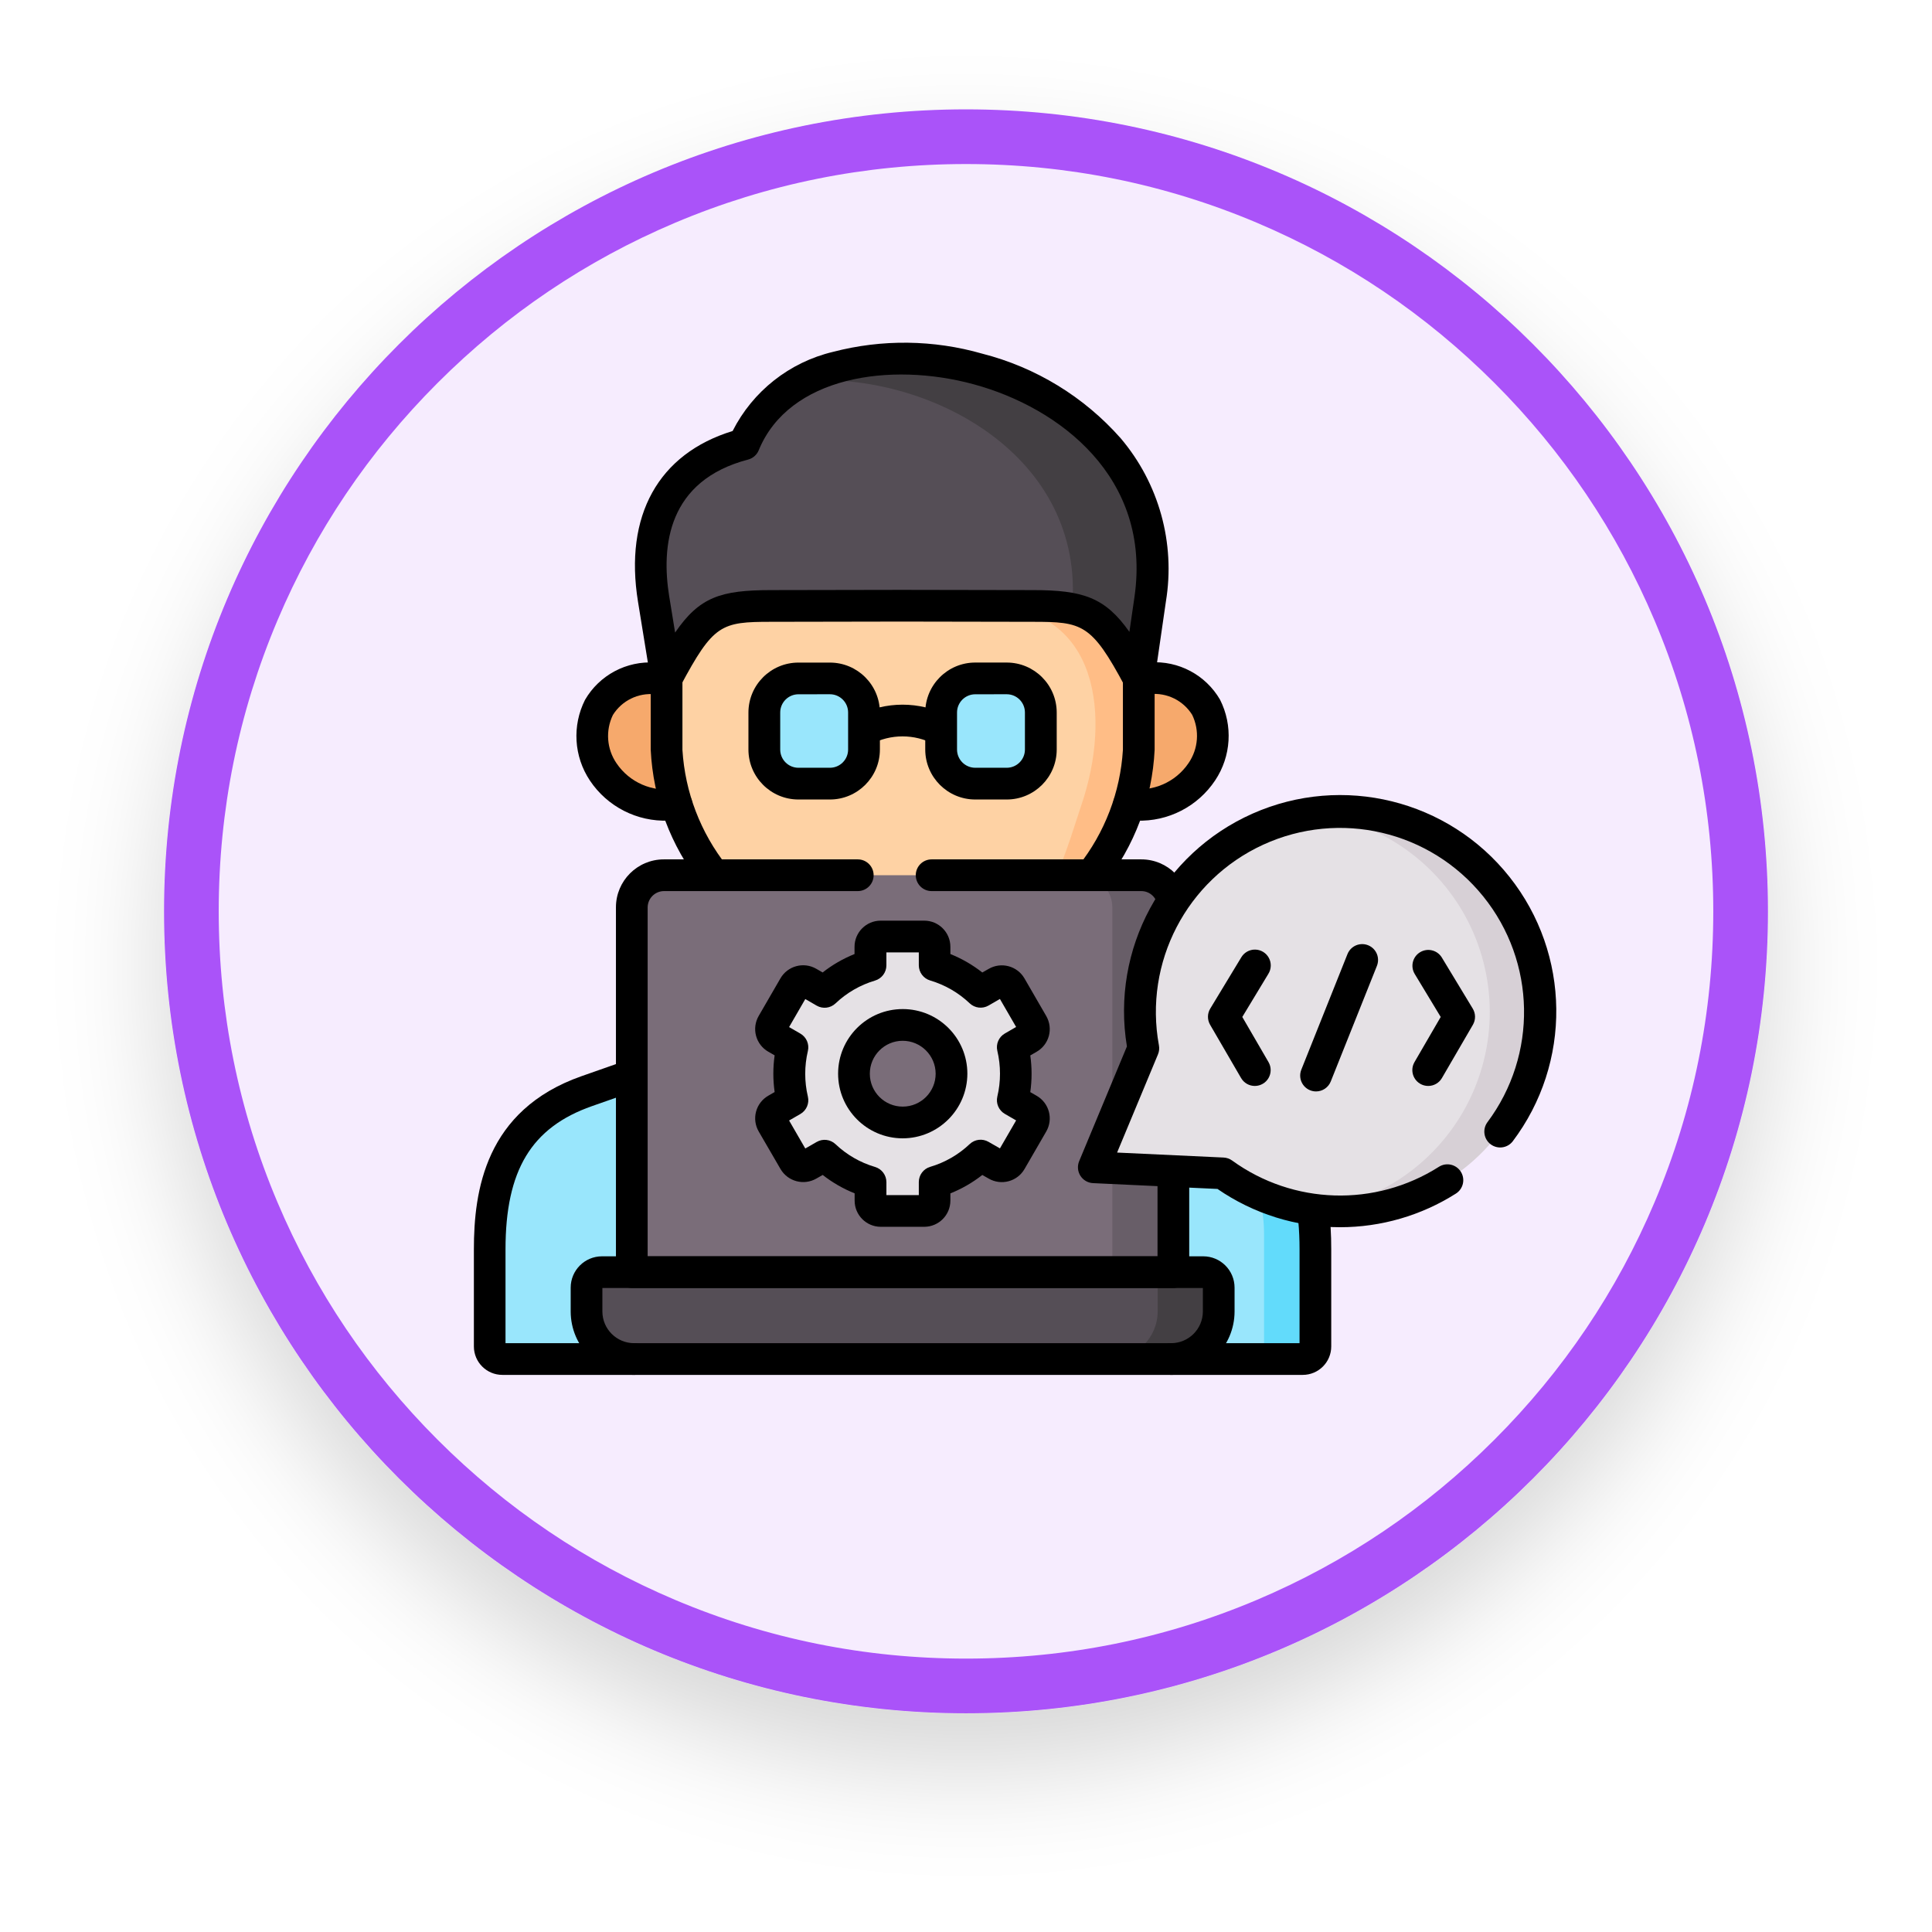
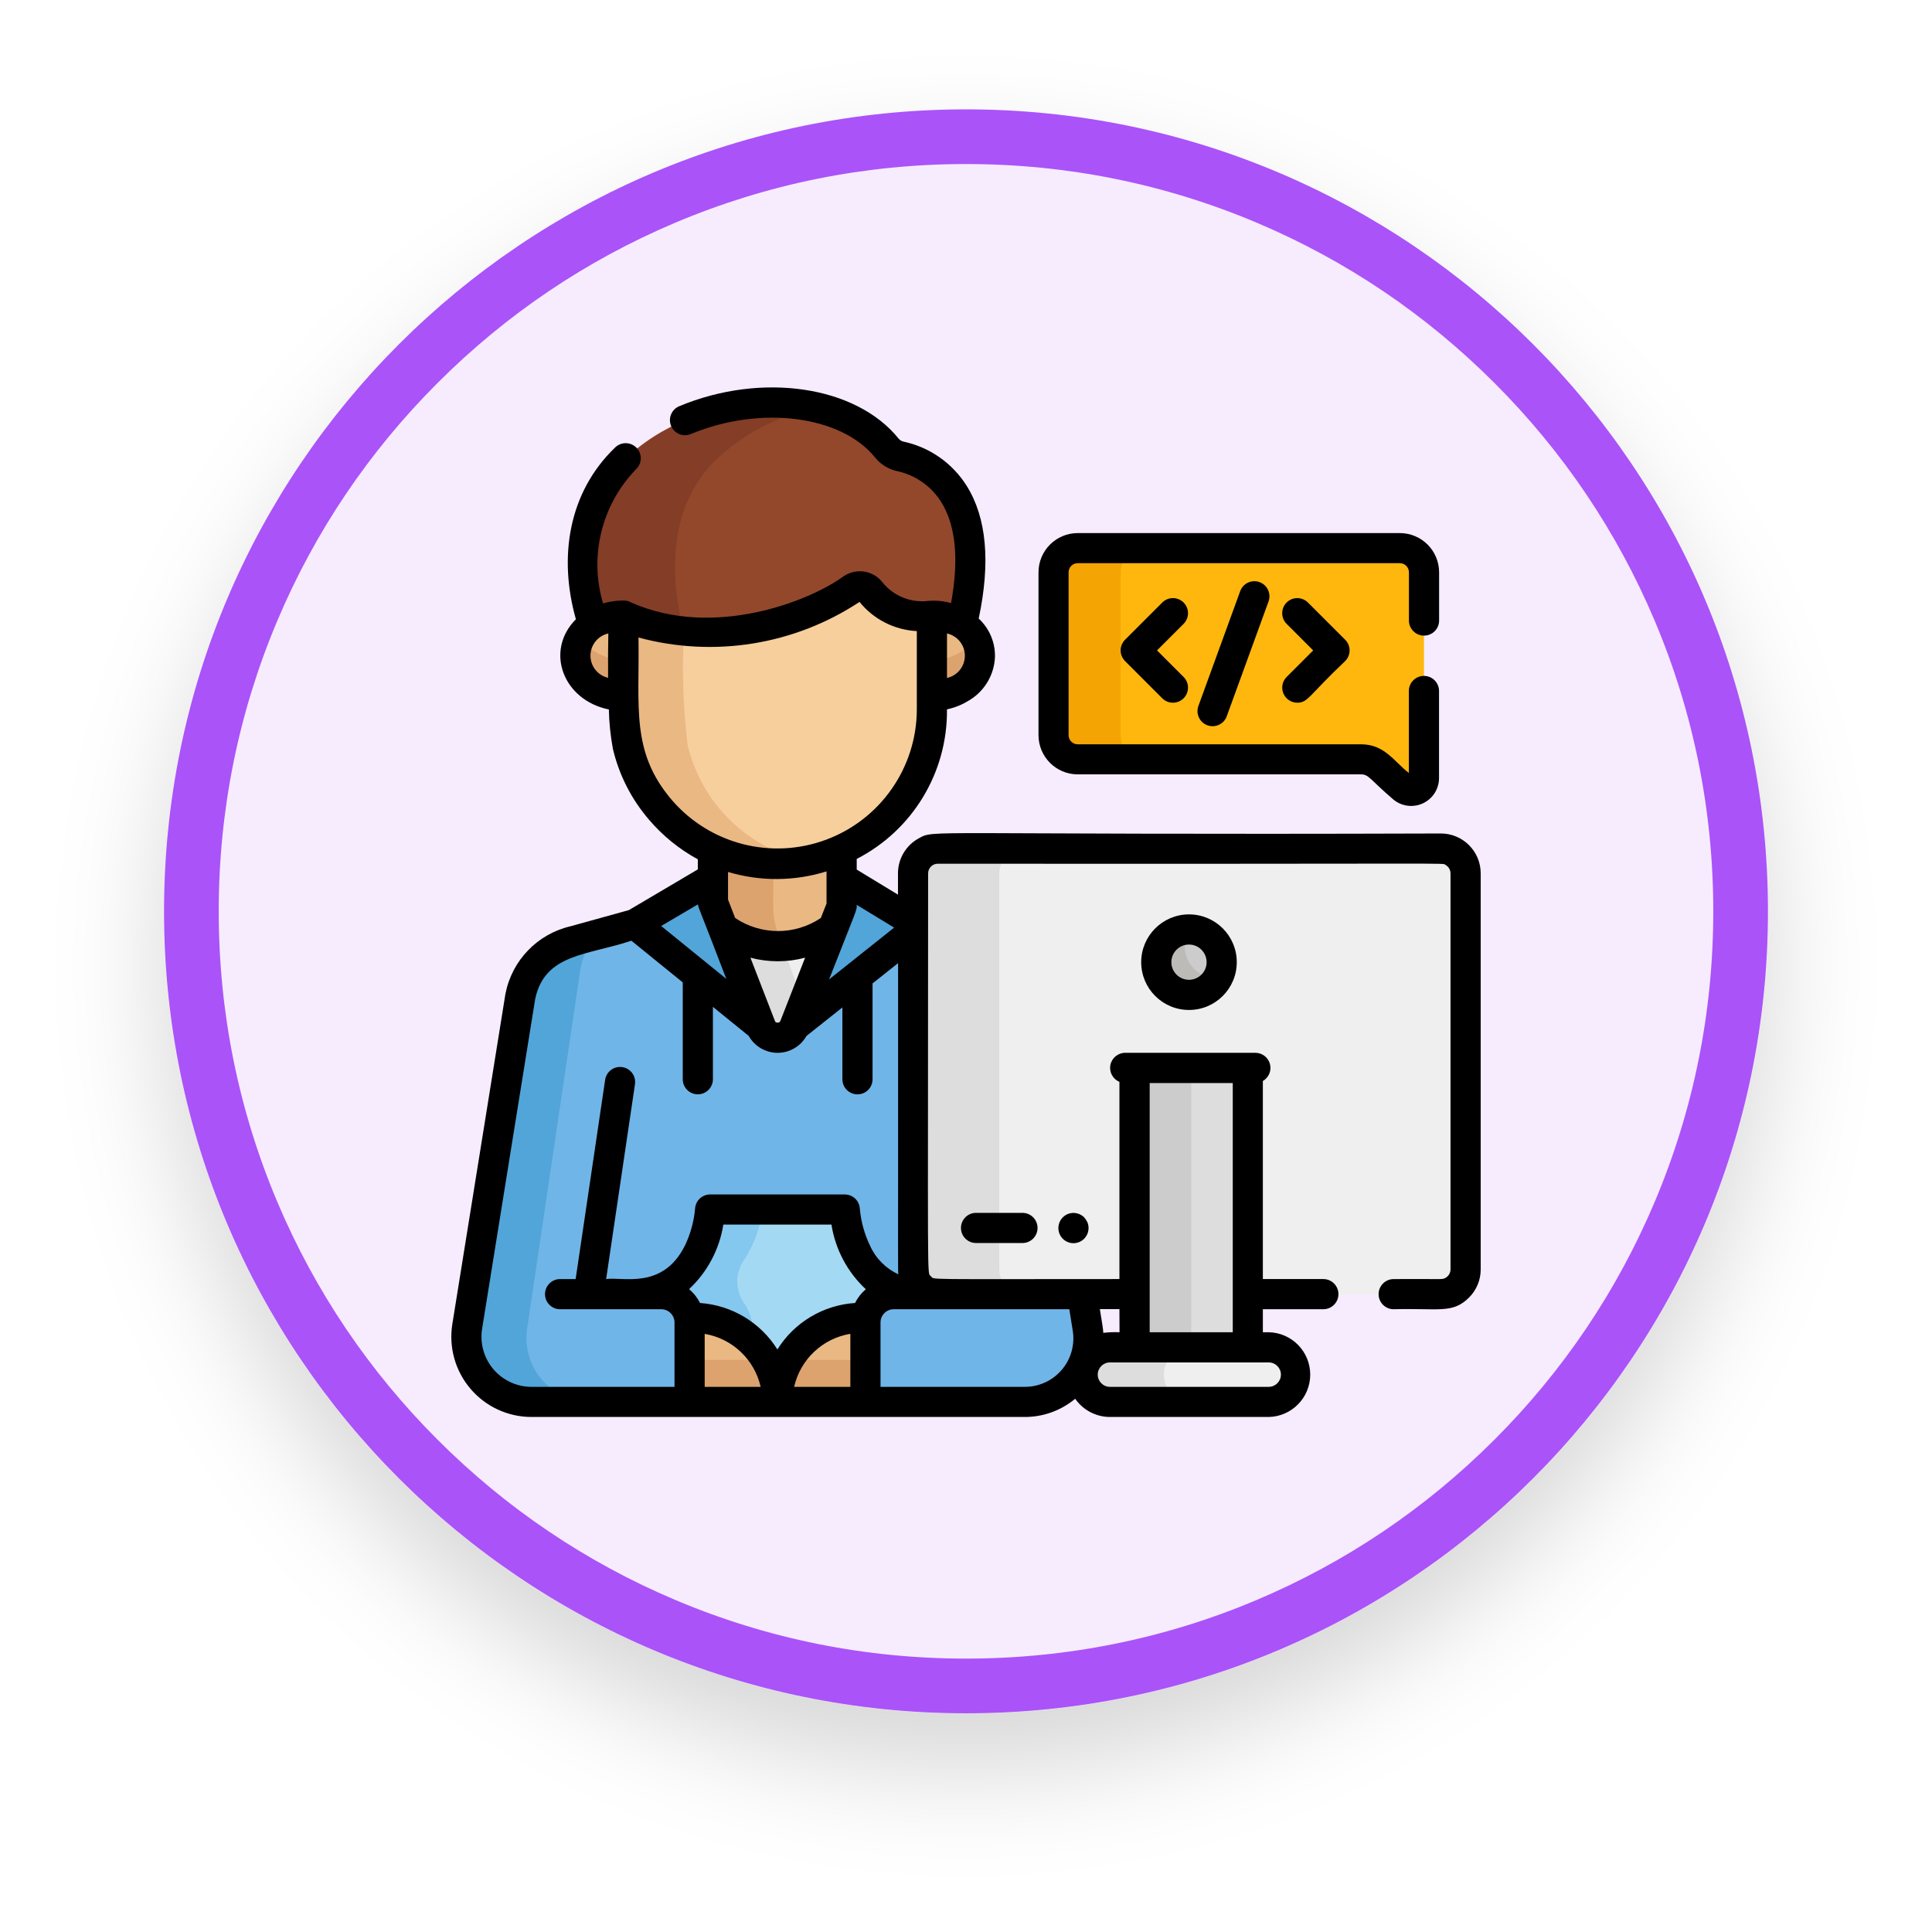
<svg xmlns="http://www.w3.org/2000/svg" width="106" height="106" viewBox="0 0 106 106">
  <defs>
    <filter id="Trazado_982547" x="0" y="0" width="106" height="106" filterUnits="userSpaceOnUse">
      <feOffset dy="3" input="SourceAlpha" />
      <feGaussianBlur stdDeviation="3" result="blur" />
      <feFlood flood-opacity="0.161" />
      <feComposite operator="in" in2="blur" />
      <feComposite in="SourceGraphic" />
    </filter>
  </defs>
-   <g id="Grupo_1231828" data-name="Grupo 1231828" transform="translate(-171 -764)">
-     <g id="Grupo_1174813" data-name="Grupo 1174813" transform="translate(0 -607)">
-       <g id="Grupo_1173169" data-name="Grupo 1173169" transform="translate(0 -2340)">
-         <g id="Grupo_1172017" data-name="Grupo 1172017" transform="translate(0 2654)">
-           <g id="Grupo_1167337" data-name="Grupo 1167337" transform="translate(180 1063)">
-             <g id="Grupo_1166720" data-name="Grupo 1166720" transform="translate(0)">
-               <g id="Grupo_1164305" data-name="Grupo 1164305">
-                 <g id="Grupo_1163948" data-name="Grupo 1163948">
-                   <g id="Grupo_1158168" data-name="Grupo 1158168">
-                     <g id="Grupo_1152576" data-name="Grupo 1152576">
-                       <g id="Grupo_1148633" data-name="Grupo 1148633">
-                         <g id="Grupo_1148525" data-name="Grupo 1148525">
-                           <g transform="matrix(1, 0, 0, 1, -9, -6)" filter="url(#Trazado_982547)">
-                             <g id="Trazado_982547-2" data-name="Trazado 982547" transform="translate(9 6)" fill="#f6ecfe">
-                               <path d="M 44 86.5 C 38.262 86.5 32.696 85.377 27.458 83.161 C 22.397 81.02 17.852 77.956 13.948 74.052 C 10.044 70.148 6.98 65.603 4.839 60.542 C 2.623 55.304 1.5 49.738 1.5 44 C 1.5 38.262 2.623 32.696 4.839 27.458 C 6.98 22.397 10.044 17.852 13.948 13.948 C 17.852 10.044 22.397 6.98 27.458 4.839 C 32.696 2.623 38.262 1.5 44 1.5 C 49.738 1.5 55.304 2.623 60.542 4.839 C 65.603 6.98 70.148 10.044 74.052 13.948 C 77.956 17.852 81.02 22.397 83.161 27.458 C 85.377 32.696 86.5 38.262 86.5 44 C 86.5 49.738 85.377 55.304 83.161 60.542 C 81.02 65.603 77.956 70.148 74.052 74.052 C 70.148 77.956 65.603 81.02 60.542 83.161 C 55.304 85.377 49.738 86.5 44 86.5 Z" stroke="none" />
-                               <path d="M 44 3 C 38.464 3 33.095 4.084 28.042 6.221 C 23.16 8.286 18.775 11.242 15.009 15.009 C 11.242 18.775 8.286 23.16 6.221 28.042 C 4.084 33.095 3 38.464 3 44 C 3 49.536 4.084 54.905 6.221 59.958 C 8.286 64.84 11.242 69.225 15.009 72.991 C 18.775 76.758 23.16 79.714 28.042 81.779 C 33.095 83.916 38.464 85 44 85 C 49.536 85 54.905 83.916 59.958 81.779 C 64.84 79.714 69.225 76.758 72.991 72.991 C 76.758 69.225 79.714 64.84 81.779 59.958 C 83.916 54.905 85 49.536 85 44 C 85 38.464 83.916 33.095 81.779 28.042 C 79.714 23.16 76.758 18.775 72.991 15.009 C 69.225 11.242 64.84 8.286 59.958 6.221 C 54.905 4.084 49.536 3 44 3 M 44 0 C 68.301 0 88 19.699 88 44 C 88 68.301 68.301 88 44 88 C 19.699 88 0 68.301 0 44 C 0 19.699 19.699 0 44 0 Z" stroke="none" fill="#aa52f9" />
+   <g id="Grupo_1234536" data-name="Grupo 1234536" transform="translate(-171 -678)">
+     <g id="Grupo_1234332" data-name="Grupo 1234332" transform="translate(0 -86)">
+       <g id="Grupo_1174813" data-name="Grupo 1174813" transform="translate(0 -607)">
+         <g id="Grupo_1173169" data-name="Grupo 1173169" transform="translate(0 -2340)">
+           <g id="Grupo_1172017" data-name="Grupo 1172017" transform="translate(0 2654)">
+             <g id="Grupo_1167337" data-name="Grupo 1167337" transform="translate(180 1063)">
+               <g id="Grupo_1166720" data-name="Grupo 1166720" transform="translate(0)">
+                 <g id="Grupo_1164305" data-name="Grupo 1164305">
+                   <g id="Grupo_1163948" data-name="Grupo 1163948">
+                     <g id="Grupo_1158168" data-name="Grupo 1158168">
+                       <g id="Grupo_1152576" data-name="Grupo 1152576">
+                         <g id="Grupo_1148633" data-name="Grupo 1148633">
+                           <g id="Grupo_1148525" data-name="Grupo 1148525">
+                             <g transform="matrix(1, 0, 0, 1, -9, -6)" filter="url(#Trazado_982547)">
+                               <g id="Trazado_982547-2" data-name="Trazado 982547" transform="translate(9 6)" fill="#f6ecfe">
+                                 <path d="M 44 86.5 C 38.262 86.5 32.696 85.377 27.458 83.161 C 22.397 81.02 17.852 77.956 13.948 74.052 C 10.044 70.148 6.98 65.603 4.839 60.542 C 2.623 55.304 1.5 49.738 1.5 44 C 1.5 38.262 2.623 32.696 4.839 27.458 C 6.98 22.397 10.044 17.852 13.948 13.948 C 17.852 10.044 22.397 6.98 27.458 4.839 C 32.696 2.623 38.262 1.5 44 1.5 C 49.738 1.5 55.304 2.623 60.542 4.839 C 65.603 6.98 70.148 10.044 74.052 13.948 C 77.956 17.852 81.02 22.397 83.161 27.458 C 85.377 32.696 86.5 38.262 86.5 44 C 86.5 49.738 85.377 55.304 83.161 60.542 C 81.02 65.603 77.956 70.148 74.052 74.052 C 70.148 77.956 65.603 81.02 60.542 83.161 C 55.304 85.377 49.738 86.5 44 86.5 Z" stroke="none" />
+                                 <path d="M 44 3 C 38.464 3 33.095 4.084 28.042 6.221 C 23.16 8.286 18.775 11.242 15.009 15.009 C 11.242 18.775 8.286 23.16 6.221 28.042 C 4.084 33.095 3 38.464 3 44 C 3 49.536 4.084 54.905 6.221 59.958 C 8.286 64.84 11.242 69.225 15.009 72.991 C 18.775 76.758 23.16 79.714 28.042 81.779 C 33.095 83.916 38.464 85 44 85 C 49.536 85 54.905 83.916 59.958 81.779 C 64.84 79.714 69.225 76.758 72.991 72.991 C 76.758 69.225 79.714 64.84 81.779 59.958 C 83.916 54.905 85 49.536 85 44 C 85 38.464 83.916 33.095 81.779 28.042 C 79.714 23.16 76.758 18.775 72.991 15.009 C 69.225 11.242 64.84 8.286 59.958 6.221 C 54.905 4.084 49.536 3 44 3 M 44 0 C 68.301 0 88 19.699 88 44 C 88 68.301 68.301 88 44 88 C 19.699 88 0 68.301 0 44 C 0 19.699 19.699 0 44 0 Z" stroke="none" fill="#aa52f9" />
+                               </g>
                            </g>
                          </g>
                        </g>
                      </g>
                    </g>
                  </g>
                </g>
              </g>
            </g>
          </g>
        </g>
      </g>
    </g>
-     <g id="ingeniero-de-software_4_" data-name="ingeniero-de-software (4)" transform="translate(197 768.933)">
-       <g id="Grupo_1231827" data-name="Grupo 1231827" transform="translate(0 13.87)">
-         <g id="Grupo_1231793" data-name="Grupo 1231793" transform="translate(9.705 0.871)">
-           <path id="Trazado_1219969" data-name="Trazado 1219969" d="M102.813,27.339c-3.9,1.022-5.681,4.079-4.962,8.5l.706,4.343h25.906l.63-4.343c1.9-13.136-18.63-17.42-22.281-8.5Z" transform="translate(-97.695 -22.639)" fill="#554e56" fill-rule="evenodd" />
-         </g>
-         <g id="Grupo_1231794" data-name="Grupo 1231794" transform="translate(6.489 18.419)">
-           <path id="Trazado_1219970" data-name="Trazado 1219970" d="M68.78,199.286c-5.194,0-4.308,7.331,1.161,6.921a6.968,6.968,0,0,0-.537-6.921Z" transform="translate(-65.325 -199.286)" fill="#f6a96c" fill-rule="evenodd" />
-         </g>
-         <g id="Grupo_1231795" data-name="Grupo 1231795" transform="translate(34.719 18.419)">
-           <path id="Trazado_1219971" data-name="Trazado 1219971" d="M351.254,199.286c-2,2.243-2.438,4.6-.537,6.921,5.469.41,6.355-6.921,1.161-6.921Z" transform="translate(-349.499 -199.286)" fill="#f6a96c" fill-rule="evenodd" />
-         </g>
-         <g id="Grupo_1231796" data-name="Grupo 1231796" transform="translate(18.063 0.871)">
-           <path id="Trazado_1219972" data-name="Trazado 1219972" d="M181.836,23.851c6.885-.5,15.515,4.079,14.756,12.511-.02.215-.046.437-.076.658l-.458,3.162h4.189l.63-4.343c1.569-10.847-12.152-15.657-19.041-11.988Z" transform="translate(-181.836 -22.634)" fill="#433f43" fill-rule="evenodd" />
-         </g>
-         <g id="Grupo_1231797" data-name="Grupo 1231797" transform="translate(10.568 14.429)">
-           <path id="Trazado_1219973" data-name="Trazado 1219973" d="M119.3,159.125l-7.18.013c-3.151,0-3.821.4-5.734,3.976v3.92a9.376,9.376,0,0,0,.537,3,14.556,14.556,0,0,0,2.066,3.877l10.152,2.723,10.547-2.723a14.557,14.557,0,0,0,2.066-3.877,9.376,9.376,0,0,0,.537-3v-3.92c-1.914-3.579-2.663-3.973-5.811-3.976Z" transform="translate(-106.381 -159.125)" fill="#fed2a4" fill-rule="evenodd" />
-         </g>
-         <g id="Grupo_1231798" data-name="Grupo 1231798" transform="translate(28.109 14.439)">
-           <path id="Trazado_1219974" data-name="Trazado 1219974" d="M282.965,159.225c6.255.017,6.849,6.14,5.23,10.9-.328.963-.8,2.59-1.38,3.88-.089.2-.182.387-.275.566l2-.516.189-.05a14.556,14.556,0,0,0,2.066-3.877,9.375,9.375,0,0,0,.537-3V163.2c-1.914-3.579-2.663-3.973-5.811-3.976Z" transform="translate(-282.965 -159.225)" fill="#ffbd86" fill-rule="evenodd" />
-         </g>
-         <g id="Grupo_1231799" data-name="Grupo 1231799" transform="translate(8.834 0)">
-           <path id="Trazado_1219975" data-name="Trazado 1219975" d="M116.569,33.159a.87.87,0,0,1-.767-.46c-1.826-3.416-2.329-3.514-5.044-3.516l-7.181-.013-7.177.013c-2.741,0-3.16.133-4.969,3.516a.87.87,0,0,1-1.626-.271L89.1,28.085h0c-.769-4.732,1.119-8.123,5.19-9.37A8.338,8.338,0,0,1,99.8,14.372a15.489,15.489,0,0,1,8.19.1,15.12,15.12,0,0,1,7.588,4.636,11.071,11.071,0,0,1,2.485,8.959l-.63,4.344a.87.87,0,0,1-.711.732A.859.859,0,0,1,116.569,33.159ZM90.815,27.806l.32,1.967c1.337-1.952,2.5-2.327,5.261-2.33l7.18-.013,7.184.013c2.752,0,3.968.4,5.3,2.292l.278-1.914c.952-6.579-4.15-10.4-8.809-11.667-4.615-1.259-10.153-.42-11.806,3.616a.87.87,0,0,1-.585.512c-4.4,1.152-4.778,4.728-4.324,7.524Z" transform="translate(-88.929 -13.87)" />
-         </g>
-         <g id="Grupo_1231800" data-name="Grupo 1231800" transform="translate(20.536 19.858)">
-           <path id="Trazado_1219976" data-name="Trazado 1219976" d="M207.6,216.033a.87.87,0,0,1-.378-1.654,5.431,5.431,0,0,1,4.983,0,.87.87,0,1,1-.755,1.568,3.7,3.7,0,0,0-3.474,0A.866.866,0,0,1,207.6,216.033Z" transform="translate(-206.731 -213.773)" />
-         </g>
-         <g id="Grupo_1231801" data-name="Grupo 1231801" transform="translate(35.067 17.549)">
-           <path id="Trazado_1219977" data-name="Trazado 1219977" d="M354.3,199.2q-.246,0-.5-.019a.87.87,0,0,1,.13-1.735,3.276,3.276,0,0,0,3.214-1.4,2.645,2.645,0,0,0,.2-2.652,2.438,2.438,0,0,0-2.318-1.134h-.624a.87.87,0,1,1,0-1.74h.624a4.123,4.123,0,0,1,3.846,2.042,4.4,4.4,0,0,1-.266,4.428A4.952,4.952,0,0,1,354.3,199.2Z" transform="translate(-353.002 -190.528)" />
-         </g>
-         <g id="Grupo_1231802" data-name="Grupo 1231802" transform="translate(5.623 17.549)">
-           <path id="Trazado_1219978" data-name="Trazado 1219978" d="M61.656,199.2A4.95,4.95,0,0,1,57.349,197a4.4,4.4,0,0,1-.266-4.429,4.122,4.122,0,0,1,3.844-2.042h.624a.87.87,0,0,1,0,1.74h-.624a2.436,2.436,0,0,0-2.316,1.134,2.646,2.646,0,0,0,.2,2.653,3.275,3.275,0,0,0,3.213,1.4.87.87,0,1,1,.13,1.735Q61.9,199.2,61.656,199.2Z" transform="translate(-56.607 -190.528)" />
-         </g>
-         <g id="Grupo_1231803" data-name="Grupo 1231803" transform="translate(9.698 17.549)">
-           <path id="Trazado_1219979" data-name="Trazado 1219979" d="M121.8,203.066a.87.87,0,0,1-.7-1.385,11.372,11.372,0,0,0,2.435-6.363V191.4a.87.87,0,1,1,1.74,0v3.92a12.934,12.934,0,0,1-2.772,7.392A.869.869,0,0,1,121.8,203.066Zm-20.7,0a.868.868,0,0,1-.7-.355,12.936,12.936,0,0,1-2.772-7.392V191.4a.87.87,0,1,1,1.74,0v3.92a11.373,11.373,0,0,0,2.435,6.363.87.87,0,0,1-.7,1.385Z" transform="translate(-97.624 -190.529)" />
-         </g>
-         <g id="Grupo_1231804" data-name="Grupo 1231804" transform="translate(25.635 18.419)">
-           <path id="Trazado_1219980" data-name="Trazado 1219980" d="M259.932,199.286a1.876,1.876,0,0,0-1.874,1.869v2.034a1.876,1.876,0,0,0,1.874,1.869h1.725a1.876,1.876,0,0,0,1.874-1.869v-2.034a1.876,1.876,0,0,0-1.874-1.869Z" transform="translate(-258.058 -199.286)" fill="#99e6fc" fill-rule="evenodd" />
-         </g>
-         <g id="Grupo_1231805" data-name="Grupo 1231805" transform="translate(15.934 18.419)">
-           <path id="Trazado_1219981" data-name="Trazado 1219981" d="M162.275,199.286a1.876,1.876,0,0,0-1.874,1.869v2.034a1.876,1.876,0,0,0,1.874,1.869H164a1.876,1.876,0,0,0,1.874-1.869v-2.034A1.876,1.876,0,0,0,164,199.286Z" transform="translate(-160.401 -199.286)" fill="#99e6fc" fill-rule="evenodd" />
-         </g>
-         <g id="Grupo_1231806" data-name="Grupo 1231806" transform="translate(0.87 40.196)">
-           <path id="Trazado_1219982" data-name="Trazado 1219982" d="M14.08,419.372c-4.454,1.565-5.323,5.051-5.323,8.68v5.329a.693.693,0,0,0,.693.688h7.23l3.453-6.8-3.582-8.763Z" transform="translate(-8.757 -418.505)" fill="#99e6fc" fill-rule="evenodd" />
-         </g>
-         <g id="Grupo_1231807" data-name="Grupo 1231807" transform="translate(34.282 40.196)">
-           <path id="Trazado_1219983" data-name="Trazado 1219983" d="M349.2,418.505l-4.1,8.995,3.97,6.57H356.3a.693.693,0,0,0,.693-.688v-5.329c0-3.629-.869-7.116-5.323-8.68Z" transform="translate(-345.099 -418.505)" fill="#99e6fc" fill-rule="evenodd" />
-         </g>
-         <g id="Grupo_1231808" data-name="Grupo 1231808" transform="translate(8.664 29.216)">
-           <path id="Trazado_1219984" data-name="Trazado 1219984" d="M112.423,307.979H88.975a1.764,1.764,0,0,0-1.758,1.757v20.02h29.714v-20.02a1.763,1.763,0,0,0-1.758-1.757Z" transform="translate(-87.217 -307.979)" fill="#7a6d79" fill-rule="evenodd" />
-         </g>
-         <g id="Grupo_1231809" data-name="Grupo 1231809" transform="translate(6.18 50.993)">
-           <path id="Trazado_1219985" data-name="Trazado 1219985" d="M94.408,527.2H63.059a.852.852,0,0,0-.849.847v1.313a2.617,2.617,0,0,0,2.613,2.607H94.282a2.617,2.617,0,0,0,2.614-2.607v-1.313a.853.853,0,0,0-.852-.847Z" transform="translate(-62.21 -527.198)" fill="#554e56" fill-rule="evenodd" />
-         </g>
-         <g id="Grupo_1231810" data-name="Grupo 1231810" transform="translate(33.27 29.217)">
-           <path id="Trazado_1219986" data-name="Trazado 1219986" d="M336.673,318.96v10.8h3.35v-20.02a1.763,1.763,0,0,0-1.758-1.757h-3.35a1.764,1.764,0,0,1,1.758,1.757v9.223Z" transform="translate(-334.915 -307.981)" fill="#685e68" fill-rule="evenodd" />
-         </g>
-         <g id="Grupo_1231811" data-name="Grupo 1231811" transform="translate(34.902 50.993)">
-           <path id="Trazado_1219987" data-name="Trazado 1219987" d="M354.818,527.2h-1.711a.852.852,0,0,1,.849.847v1.313a2.617,2.617,0,0,1-2.613,2.607h3.35a2.617,2.617,0,0,0,2.613-2.607v-1.313a.853.853,0,0,0-.852-.847Z" transform="translate(-351.342 -527.198)" fill="#433f43" fill-rule="evenodd" />
-         </g>
-         <g id="Grupo_1231812" data-name="Grupo 1231812" transform="translate(38.378 40.196)">
-           <path id="Trazado_1219988" data-name="Trazado 1219988" d="M386.332,418.505v2.7c3.751,1.687,4.975,3.073,4.975,6.074v6.791h2.126a.693.693,0,0,0,.693-.688v-5.329c0-3.629-.869-7.116-5.323-8.68Z" transform="translate(-386.332 -418.505)" fill="#62dbfb" fill-rule="evenodd" />
-         </g>
-         <g id="Grupo_1231813" data-name="Grupo 1231813" transform="translate(16.31 32.578)">
-           <path id="Trazado_1219989" data-name="Trazado 1219989" d="M169.633,343.4a6.187,6.187,0,0,0-2.521,1.456l-.886-.513a.57.57,0,0,0-.776.208l-1.194,2.064a.564.564,0,0,0,.209.771l.882.509a6.322,6.322,0,0,0,0,2.9l-.882.509a.563.563,0,0,0-.209.771l1.194,2.064a.571.571,0,0,0,.776.205l.886-.509a6.179,6.179,0,0,0,2.521,1.452v1.019a.565.565,0,0,0,.564.566h2.391a.565.565,0,0,0,.564-.566v-1.019a6.181,6.181,0,0,0,2.521-1.452l.889.509a.569.569,0,0,0,.773-.205l1.194-2.064a.563.563,0,0,0-.209-.771l-.882-.509a6.322,6.322,0,0,0,0-2.9l.882-.509a.564.564,0,0,0,.209-.771l-1.194-2.064a.567.567,0,0,0-.773-.208l-.889.513a6.187,6.187,0,0,0-2.521-1.456v-1.019a.563.563,0,0,0-.564-.562H170.2a.563.563,0,0,0-.564.562V343.4Zm1.761,3.272a2.676,2.676,0,1,1-2.686,2.676,2.681,2.681,0,0,1,2.686-2.676Z" transform="translate(-164.181 -341.815)" fill="#e5e1e5" fill-rule="evenodd" />
-         </g>
-         <g id="Grupo_1231814" data-name="Grupo 1231814" transform="translate(19.966 36.56)">
-           <path id="Trazado_1219990" data-name="Trazado 1219990" d="M204.546,389a3.546,3.546,0,1,1,3.553-3.546A3.555,3.555,0,0,1,204.546,389Zm0-5.352a1.806,1.806,0,1,0,1.813,1.806A1.813,1.813,0,0,0,204.546,383.648Z" transform="translate(-200.99 -381.908)" />
-         </g>
-         <g id="Grupo_1231815" data-name="Grupo 1231815" transform="translate(15.439 31.708)">
-           <path id="Trazado_1219991" data-name="Trazado 1219991" d="M164.693,349.855H162.3a1.436,1.436,0,0,1-1.434-1.436v-.4a7.108,7.108,0,0,1-1.752-1.009l-.351.2a1.444,1.444,0,0,1-1.962-.522l-1.2-2.066a1.433,1.433,0,0,1,.53-1.961l.346-.2a7.152,7.152,0,0,1,0-2.013l-.349-.2a1.433,1.433,0,0,1-.526-1.962l1.193-2.062a1.44,1.44,0,0,1,1.961-.528l.354.205a7.118,7.118,0,0,1,1.75-1.011v-.4a1.435,1.435,0,0,1,1.434-1.432h2.391a1.435,1.435,0,0,1,1.434,1.432v.4a7.115,7.115,0,0,1,1.751,1.012l.354-.2a1.437,1.437,0,0,1,1.962.528l1.193,2.062a1.433,1.433,0,0,1-.53,1.961l-.346.2a7.158,7.158,0,0,1,0,2.013l.349.2a1.433,1.433,0,0,1,.526,1.961l-1.193,2.062a1.439,1.439,0,0,1-1.962.522l-.352-.2a7.108,7.108,0,0,1-1.752,1.01v.4A1.436,1.436,0,0,1,164.693,349.855Zm-2.085-1.74h1.779V347.4a.87.87,0,0,1,.625-.835,5.342,5.342,0,0,0,2.166-1.248.869.869,0,0,1,1.032-.124l.628.36.888-1.535-.619-.358a.87.87,0,0,1-.412-.952,5.452,5.452,0,0,0,0-2.507.87.87,0,0,1,.412-.952l.619-.358-.889-1.536-.625.361a.87.87,0,0,1-1.034-.123,5.346,5.346,0,0,0-2.166-1.252.87.87,0,0,1-.625-.835V334.8h-1.779v.711a.87.87,0,0,1-.625.835,5.344,5.344,0,0,0-2.166,1.252.87.87,0,0,1-1.035.122l-.623-.361-.889,1.538.619.358a.87.87,0,0,1,.412.952,5.45,5.45,0,0,0,0,2.507.87.87,0,0,1-.412.952l-.619.357.888,1.536.627-.36a.87.87,0,0,1,1.033.124,5.341,5.341,0,0,0,2.166,1.248.87.87,0,0,1,.625.835v.715ZM169.1,345.7h0Zm.894-1.53h0Zm-12.983,0h0Zm12.873-.417h0Zm-12.767,0h0Zm12.767-4.591h0Zm-12.765,0h0Zm12.874-.417h0Zm-12.987,0h0Zm12.1-1.535h0Zm-.416-.109h0Zm-10.376,0h0Z" transform="translate(-155.415 -333.057)" />
-         </g>
-         <g id="Grupo_1231816" data-name="Grupo 1231816" transform="translate(7.794 28.346)">
-           <path id="Trazado_1219992" data-name="Trazado 1219992" d="M109.043,322.739H79.329a.87.87,0,0,1-.87-.87v-20.02a2.63,2.63,0,0,1,2.628-2.626h10.64a.87.87,0,0,1,0,1.74H81.087a.9.9,0,0,0-.888.887V321h27.974v-19.15a.888.888,0,0,0-.888-.887H95.779a.87.87,0,0,1,0-1.74h11.505a2.63,2.63,0,0,1,2.628,2.626v20.02A.87.87,0,0,1,109.043,322.739Z" transform="translate(-78.459 -299.222)" />
-         </g>
-         <g id="Grupo_1231817" data-name="Grupo 1231817" transform="translate(5.31 50.124)">
-           <path id="Trazado_1219993" data-name="Trazado 1219993" d="M86.395,524.951a.87.87,0,1,1,0-1.74,1.742,1.742,0,0,0,1.744-1.737v-1.29H55.193v1.29a1.742,1.742,0,0,0,1.744,1.737.87.87,0,1,1,0,1.74,3.484,3.484,0,0,1-3.483-3.476v-1.313a1.72,1.72,0,0,1,1.719-1.717H88.156a1.721,1.721,0,0,1,1.722,1.717v1.313A3.484,3.484,0,0,1,86.395,524.951Z" transform="translate(-53.453 -518.444)" />
-         </g>
-         <g id="Grupo_1231818" data-name="Grupo 1231818" transform="translate(15.064 17.549)">
-           <path id="Trazado_1219994" data-name="Trazado 1219994" d="M156.112,198.041h-1.725a2.745,2.745,0,0,1-2.744-2.739v-2.034a2.745,2.745,0,0,1,2.744-2.739h1.725a2.745,2.745,0,0,1,2.744,2.739V195.3A2.744,2.744,0,0,1,156.112,198.041Zm-1.725-5.773a1,1,0,0,0-1,1V195.3a1,1,0,0,0,1,1h1.725a1,1,0,0,0,1-1v-2.034a1,1,0,0,0-1-1Z" transform="translate(-151.644 -190.528)" />
-         </g>
-         <g id="Grupo_1231819" data-name="Grupo 1231819" transform="translate(24.765 17.549)">
-           <path id="Trazado_1219995" data-name="Trazado 1219995" d="M253.769,198.041h-1.725A2.745,2.745,0,0,1,249.3,195.3v-2.034a2.745,2.745,0,0,1,2.744-2.739h1.725a2.745,2.745,0,0,1,2.744,2.739V195.3A2.744,2.744,0,0,1,253.769,198.041Zm-1.725-5.773a1,1,0,0,0-1,1V195.3a1,1,0,0,0,1,1h1.725a1,1,0,0,0,1-1v-2.034a1,1,0,0,0-1-1Z" transform="translate(-249.301 -190.528)" />
-         </g>
-         <g id="Grupo_1231820" data-name="Grupo 1231820" transform="translate(0 39.326)">
-           <path id="Trazado_1219996" data-name="Trazado 1219996" d="M45.478,427.051H1.563A1.562,1.562,0,0,1,0,425.493v-5.329c0-3.188.612-7.642,5.9-9.5l2.471-.867a.87.87,0,1,1,.576,1.642l-2.471.867c-3.323,1.167-4.741,3.518-4.741,7.859v5.147H45.3v-5.147c0-4.341-1.418-6.692-4.742-7.86l-2.471-.867a.87.87,0,1,1,.576-1.642l2.471.867c5.293,1.859,5.905,6.313,5.905,9.5v5.329A1.562,1.562,0,0,1,45.478,427.051Z" transform="translate(0 -409.746)" />
-         </g>
-         <g id="Grupo_1231821" data-name="Grupo 1231821" transform="translate(34.01 25.733)">
-           <path id="Trazado_1219997" data-name="Trazado 1219997" d="M365.159,278a10.975,10.975,0,0,1-15.717,14.747l-3.055-.142-4.026-.189,1.545-3.715,1.174-2.818A10.987,10.987,0,0,1,365.159,278Z" transform="translate(-342.36 -272.913)" fill="#e5e1e5" fill-rule="evenodd" />
-         </g>
-         <g id="Grupo_1231822" data-name="Grupo 1231822" transform="translate(45.996 25.733)">
-           <path id="Trazado_1219998" data-name="Trazado 1219998" d="M471.064,278.041a10.964,10.964,0,0,1-7.744,16.719,10.961,10.961,0,1,0-.3-21.74,10.969,10.969,0,0,1,8.043,5.022Z" transform="translate(-463.021 -272.913)" fill="#d7d0d6" fill-rule="evenodd" />
-         </g>
-         <g id="Grupo_1231823" data-name="Grupo 1231823" transform="translate(33.14 24.868)">
-           <path id="Trazado_1219999" data-name="Trazado 1219999" d="M347.988,287.871a11.849,11.849,0,0,1-6.727-2.1l-6.828-.319a.87.87,0,0,1-.763-1.2l2.622-6.3a11.858,11.858,0,1,1,21.159,5.217.87.87,0,0,1-1.386-1.051,10.1,10.1,0,1,0-18.017-4.226.87.87,0,0,1-.052.495l-2.243,5.388,5.842.273a.869.869,0,0,1,.468.163,10.1,10.1,0,0,0,11.348.344.87.87,0,1,1,.93,1.471A11.875,11.875,0,0,1,347.988,287.871Z" transform="translate(-333.603 -264.21)" />
-         </g>
-         <g id="Grupo_1231824" data-name="Grupo 1231824" transform="translate(40.277 33.305)">
-           <path id="Trazado_1220000" data-name="Trazado 1220000" d="M408.022,356.613a.87.87,0,0,1-.753-.433l-1.7-2.924a.87.87,0,0,1,.008-.887l1.7-2.808a.87.87,0,1,1,1.489.9l-1.431,2.367,1.439,2.478a.87.87,0,0,1-.752,1.307Z" transform="translate(-405.453 -349.14)" />
-         </g>
-         <g id="Grupo_1231825" data-name="Grupo 1231825" transform="translate(45.335 33.001)">
-           <path id="Trazado_1220001" data-name="Trazado 1220001" d="M457.235,354.155a.87.87,0,0,1-.808-1.193l2.531-6.338a.87.87,0,1,1,1.616.645l-2.531,6.338A.87.87,0,0,1,457.235,354.155Z" transform="translate(-456.365 -346.077)" />
-         </g>
-         <g id="Grupo_1231826" data-name="Grupo 1231826" transform="translate(51.49 33.305)">
-           <path id="Trazado_1220002" data-name="Trazado 1220002" d="M519.2,356.612a.87.87,0,0,1-.751-1.307l1.439-2.478-1.431-2.367a.87.87,0,0,1,1.489-.9l1.7,2.809a.87.87,0,0,1,.008.887l-1.7,2.924A.869.869,0,0,1,519.2,356.612Z" transform="translate(-518.333 -349.139)" />
-         </g>
+     <g id="programador_1_" data-name="programador (1)" transform="translate(195.718 699.256)">
+       <path id="Trazado_1223803" data-name="Trazado 1223803" d="M130.145,223.846v6.406l7.055.222v0l.008,0v-6.649A8.454,8.454,0,0,1,130.145,223.846Z" transform="translate(-115.748 -199.123)" fill="#eab883" />
+       <path id="Trazado_1223804" data-name="Trazado 1223804" d="M133.456,224.839a8.165,8.165,0,0,1-3.311-.757v6.406l4.05.127-.513-1.417C133.317,228.186,133.51,227.631,133.456,224.839Z" transform="translate(-115.748 -199.359)" fill="#dda36f" />
+       <path id="Trazado_1223805" data-name="Trazado 1223805" d="M140.977,268.772a5.049,5.049,0,0,1-5.924-.035l-.046-.033v7.065h6.065V268.7Z" transform="translate(-120.074 -239.058)" fill="#efefef" />
+       <path id="Trazado_1223806" data-name="Trazado 1223806" d="M140,274.4l-1.7-4.688a5.26,5.26,0,0,1-3.294-1v7.065h3.331C138.918,275.347,140,274.4,140,274.4Z" transform="translate(-120.075 -239.059)" fill="#ddd" />
+       <path id="Trazado_1223807" data-name="Trazado 1223807" d="M41.609,287.074,38.7,268.986a3.975,3.975,0,0,0-3.035-3.085h0l-3.25-.9-.4-.234L25.5,270.609l0,0a.973.973,0,0,1-1.82,0l0,0-6.517-5.842-.4.234-3.25.9h0a3.975,3.975,0,0,0-3.035,3.085l-2.91,18.088a3.51,3.51,0,0,0,3.441,4.143H38.168A3.51,3.51,0,0,0,41.609,287.074Z" transform="translate(-6.656 -235.555)" fill="#70b5e8" />
+       <g id="Grupo_1234531" data-name="Grupo 1234531" transform="translate(0.868 26.919)">
+         <path id="Trazado_1223808" data-name="Trazado 1223808" d="M10.877,293.552l2.91-19.633a3.815,3.815,0,0,1,.925-1.871l-1.192.33h0a3.975,3.975,0,0,0-3.035,3.085l-2.91,18.088a3.51,3.51,0,0,0,3.442,4.143h3.3A3.51,3.51,0,0,1,10.877,293.552Z" transform="translate(-7.524 -268.952)" fill="#52a5d8" />
+         <path id="Trazado_1223809" data-name="Trazado 1223809" d="M98.239,252.12l-6.913-5.608,4.283-2.527v1.342Z" transform="translate(-82.08 -243.985)" fill="#52a5d8" />
+         <path id="Trazado_1223810" data-name="Trazado 1223810" d="M170.455,252.12l6.914-5.608-4.3-2.527v1.342Z" transform="translate(-152.479 -243.985)" fill="#52a5d8" />
      </g>
+       <path id="Trazado_1223811" data-name="Trazado 1223811" d="M109.156,415.351v4.028H117.7v-4.028a2.384,2.384,0,0,1,1.806-2.309,4.841,4.841,0,0,1-2.3-3.424.994.994,0,0,0-.972-.8h-5.67a1,1,0,0,0-.972.8,4.852,4.852,0,0,1-2.282,3.412A2.385,2.385,0,0,1,109.156,415.351Z" transform="translate(-95.431 -363.718)" fill="#a4d9f4" />
+       <path id="Trazado_1223812" data-name="Trazado 1223812" d="M112.012,419.379v-3.933a2.544,2.544,0,0,0-.482-1.493,2.08,2.08,0,0,1,.019-2.382,6.506,6.506,0,0,0,.929-2.289,1.08,1.08,0,0,1,.218-.458h-2.132a1,1,0,0,0-.972.8,4.852,4.852,0,0,1-2.282,3.412,2.385,2.385,0,0,1,1.848,2.32v4.028Z" transform="translate(-95.432 -363.718)" fill="#84c7ef" />
+       <g id="Grupo_1234532" data-name="Grupo 1234532" transform="translate(13.119 51.048)">
+         <path id="Trazado_1223813" data-name="Trazado 1223813" d="M167.051,462.688h-.217a4.627,4.627,0,0,0-4.613,4.613h4.83v-4.613Z" transform="translate(-157.404 -462.688)" fill="#eab883" />
+         <path id="Trazado_1223814" data-name="Trazado 1223814" d="M118.563,462.688V467.3h4.817a4.627,4.627,0,0,0-4.613-4.613Z" transform="translate(-118.563 -462.688)" fill="#eab883" />
+       </g>
+       <g id="Grupo_1234533" data-name="Grupo 1234533" transform="translate(13.119 53.355)">
+         <path id="Trazado_1223815" data-name="Trazado 1223815" d="M162.222,485.9h4.83v-2.307h-4.207A4.573,4.573,0,0,0,162.222,485.9Z" transform="translate(-157.405 -483.594)" fill="#dda36f" />
+         <path id="Trazado_1223816" data-name="Trazado 1223816" d="M118.563,483.594V485.9h4.817a4.574,4.574,0,0,0-.624-2.307Z" transform="translate(-118.563 -483.594)" fill="#dda36f" />
+       </g>
+       <path id="Trazado_1223817" data-name="Trazado 1223817" d="M83.187,10.532a1.289,1.289,0,0,1-.733-.448c-2.87-3.577-10.5-3.281-14.472.688-3.657,3.657-1.634,9.492-1.634,9.492H86.571C88.338,12.845,84.544,10.829,83.187,10.532Z" transform="translate(-58.494 -6.749)" fill="#93482b" />
+       <path id="Trazado_1223818" data-name="Trazado 1223818" d="M73,10.773a11.222,11.222,0,0,1,5.617-2.915,11.939,11.939,0,0,0-10.633,2.915c-3.657,3.657-1.634,9.492-1.634,9.492h5.017S69.341,14.43,73,10.773Z" transform="translate(-58.494 -6.75)" fill="#843d26" />
+       <g id="Grupo_1234534" data-name="Grupo 1234534" transform="translate(6.88 12.518)">
+         <path id="Trazado_1223819" data-name="Trazado 1223819" d="M63.006,113.946l0,0a2,2,0,0,0,0,3.444l0,0a2.955,2.955,0,0,0,1.646.484v-4.406h0A2.955,2.955,0,0,0,63.006,113.946Z" transform="translate(-62.018 -113.462)" fill="#eab883" />
+         <path id="Trazado_1223820" data-name="Trazado 1223820" d="M240.72,113.948l0,0a2.158,2.158,0,0,1,.954,1.385l0,.009c.006.033.011.066.015.1,0,.009,0,.018,0,.027,0,.028.006.056.008.085s0,.05,0,.075,0,.025,0,.038v.005c0,.013,0,.025,0,.038s0,.05,0,.075,0,.057-.008.085c0,.009,0,.018,0,.028,0,.033-.009.066-.015.1l0,.009a2.158,2.158,0,0,1-.954,1.385l0,0a2.955,2.955,0,0,1-1.646.484v-4.406A2.984,2.984,0,0,1,240.72,113.948Z" transform="translate(-219.54 -113.464)" fill="#eab883" />
+       </g>
+       <g id="Grupo_1234535" data-name="Grupo 1234535" transform="translate(6.88 13.73)">
+         <path id="Trazado_1223821" data-name="Trazado 1223821" d="M63,125.177a2.337,2.337,0,0,1-.7-.731,1.98,1.98,0,0,0,.7,2.713l0,0a2.955,2.955,0,0,0,1.646.484v-1.982A2.953,2.953,0,0,1,63,125.173Z" transform="translate(-62.013 -124.446)" fill="#dda36f" />
+         <path id="Trazado_1223822" data-name="Trazado 1223822" d="M241.706,125.4c0-.025,0-.05,0-.075s0-.057-.008-.085c0-.009,0-.018,0-.027,0-.033-.009-.066-.015-.1l0-.009a1.947,1.947,0,0,0-.252-.655,2.334,2.334,0,0,1-.7.731l0,0a2.955,2.955,0,0,1-1.646.484v1.982a2.954,2.954,0,0,0,1.646-.484l0,0a2.157,2.157,0,0,0,.954-1.385l0-.009c.006-.033.011-.066.015-.1,0-.009,0-.018,0-.027,0-.028.006-.056.008-.085s0-.05,0-.075,0-.025,0-.038v-.005C241.708,125.421,241.707,125.408,241.706,125.4Z" transform="translate(-219.539 -124.445)" fill="#dda36f" />
+       </g>
+       <path id="Trazado_1223823" data-name="Trazado 1223823" d="M102.6,103.356v-2.837a3.641,3.641,0,0,1-3.361-1.311.751.751,0,0,0-1.032-.153c-2,1.45-7.637,3.693-12.532,1.465v1.621h-.009a34.608,34.608,0,0,0,.237,5.5,8.463,8.463,0,0,0,16.7-1.957c0-.958,0-1.716,0-2.323h0Z" transform="translate(-76.169 -88)" fill="#f7cf9c" />
+       <path id="Trazado_1223824" data-name="Trazado 1223824" d="M89.181,120.581a34.609,34.609,0,0,1-.237-5.5h.009v-.745a10.5,10.5,0,0,1-3.281-.876v1.621h-.009a34.621,34.621,0,0,0,.237,5.5,8.4,8.4,0,0,0,9.787,6.346A8.5,8.5,0,0,1,89.181,120.581Z" transform="translate(-76.169 -100.945)" fill="#eab883" />
+       <path id="Trazado_1223825" data-name="Trazado 1223825" d="M258.648,229.264c-29.824,0-27.838-.058-28.246.164a1.359,1.359,0,0,0-.712,1.2v21.728a1.36,1.36,0,0,0,1.36,1.36h27.6a1.36,1.36,0,0,0,1.36-1.36V230.624A1.541,1.541,0,0,0,258.648,229.264Z" transform="translate(-204.312 -203.964)" fill="#efefef" />
+       <path id="Trazado_1223826" data-name="Trazado 1223826" d="M234.421,252.362V230.634a1.36,1.36,0,0,1,1.36-1.36c-4.791.055-4.847-.125-5.378.164a1.359,1.359,0,0,0-.712,1.2v21.728a1.36,1.36,0,0,0,1.36,1.36h4.73A1.36,1.36,0,0,1,234.421,252.362Z" transform="translate(-204.312 -203.973)" fill="#ddd" />
+       <path id="Trazado_1223827" data-name="Trazado 1223827" d="M318.575,79.936H300.9a1.328,1.328,0,0,0-1.324,1.324v8.935a1.328,1.328,0,0,0,1.324,1.324h15.556a1.454,1.454,0,0,1,.978.378l1.29,1.172a.7.7,0,0,0,1.173-.519V81.26A1.328,1.328,0,0,0,318.575,79.936Z" transform="translate(-266.488 -71.117)" fill="#ffb70d" />
+       <path id="Trazado_1223828" data-name="Trazado 1223828" d="M303.257,90.195V81.26a1.328,1.328,0,0,1,1.324-1.324H300.9a1.328,1.328,0,0,0-1.324,1.324v8.935a1.328,1.328,0,0,0,1.324,1.324h3.678A1.328,1.328,0,0,1,303.257,90.195Z" transform="translate(-266.489 -71.117)" fill="#f4a403" />
+       <circle id="Elipse_13866" data-name="Elipse 13866" cx="1.795" cy="1.795" r="1.795" transform="translate(38.723 29.739)" fill="#ccc" />
+       <path id="Trazado_1223829" data-name="Trazado 1223829" d="M352.411,269.56a1.794,1.794,0,1,0,1.553,2.689A1.792,1.792,0,0,1,352.411,269.56Z" transform="translate(-311.892 -239.82)" fill="#bcbbb8" />
+       <path id="Trazado_1223830" data-name="Trazado 1223830" d="M346.043,355.248V338.425a0,0,0,0,0,0,0h-6.207a0,0,0,0,0,0,0v16.823Z" transform="translate(-302.3 -301.084)" fill="#ddd" />
+       <path id="Trazado_1223831" data-name="Trazado 1223831" d="M342.937,338.425a0,0,0,0,1,0,0h-3.106a0,0,0,0,0,0,0v16.823h3.106Z" transform="translate(-302.3 -301.084)" fill="#ccc" />
+       <path id="Trazado_1223832" data-name="Trazado 1223832" d="M325.745,478.855h0a1.5,1.5,0,0,0-1.5-1.5h-8.71a1.5,1.5,0,0,0-1.5,1.5h0a1.5,1.5,0,0,0,1.5,1.5h8.71A1.5,1.5,0,0,0,325.745,478.855Z" transform="translate(-279.354 -424.691)" fill="#efefef" />
+       <path id="Trazado_1223833" data-name="Trazado 1223833" d="M318.493,478.855h0a1.5,1.5,0,0,1,1.5-1.5h-4.452a1.5,1.5,0,0,0-1.5,1.5h0a1.5,1.5,0,0,0,1.5,1.5h4.452A1.5,1.5,0,0,1,318.493,478.855Z" transform="translate(-279.355 -424.691)" fill="#ddd" />
+       <path id="Trazado_1223834" data-name="Trazado 1223834" d="M343.117,264.67a2.622,2.622,0,1,0,2.622-2.622A2.625,2.625,0,0,0,343.117,264.67Zm3.589,0a.967.967,0,1,1-.967-.967A.969.969,0,0,1,346.706,264.67Z" transform="translate(-305.223 -233.136)" />
+       <path id="Trazado_1223835" data-name="Trazado 1223835" d="M254.328,410.5a.827.827,0,1,0,0,1.655h2.547a.827.827,0,0,0,0-1.655Z" transform="translate(-225.495 -365.212)" />
+       <path id="Trazado_1223836" data-name="Trazado 1223836" d="M303.366,410.747a.835.835,0,0,0-.747-.226.821.821,0,0,0-.154.047.846.846,0,0,0-.143.076.806.806,0,0,0-.229.228.852.852,0,0,0-.124.3.828.828,0,1,0,1.639.162.826.826,0,0,0-.064-.317A1.1,1.1,0,0,0,303.366,410.747Z" transform="translate(-268.602 -365.214)" />
+       <path id="Trazado_1223837" data-name="Trazado 1223837" d="M336.348,105.012a.827.827,0,0,0-1.17,0l-2.042,2.042a.827.827,0,0,0,0,1.17l2.042,2.042a.827.827,0,0,0,1.17-1.17l-1.457-1.457,1.457-1.457A.827.827,0,0,0,336.348,105.012Z" transform="translate(-296.128 -93.21)" />
+       <path id="Trazado_1223838" data-name="Trazado 1223838" d="M414.061,110.508c.592,0,.64-.405,2.627-2.284a.827.827,0,0,0,0-1.17l-2.042-2.042a.827.827,0,1,0-1.17,1.17l1.457,1.457-1.457,1.457A.828.828,0,0,0,414.061,110.508Z" transform="translate(-367.603 -93.21)" />
+       <path id="Trazado_1223839" data-name="Trazado 1223839" d="M373.459,96.917l-2.293,6.3a.827.827,0,1,0,1.555.566l2.293-6.3a.827.827,0,1,0-1.555-.566Z" transform="translate(-330.133 -85.74)" />
+       <path id="Trazado_1223840" data-name="Trazado 1223840" d="M54.335,24.473c-28.76.093-27.729-.231-28.641.264A2.187,2.187,0,0,0,24.55,26.66v1.17l-2.264-1.377v-.583a9.114,9.114,0,0,0,4.952-8.194v-.013a3.668,3.668,0,0,0,1.2-.485.82.82,0,0,0,.085-.05,2.914,2.914,0,0,0,1.348-2.335,2.785,2.785,0,0,0-.892-2.112c.656-3.088.435-5.537-.661-7.284a5.439,5.439,0,0,0-3.463-2.424.465.465,0,0,1-.265-.158C22.257-.089,17.081-.857,12.548,1.031a.827.827,0,0,0,.636,1.528C17,.97,21.441,1.538,23.3,3.853a2.125,2.125,0,0,0,1.2.739,3.794,3.794,0,0,1,2.416,1.687c.806,1.283.987,3.149.545,5.554a3.512,3.512,0,0,0-1.26-.119,2.79,2.79,0,0,1-2.5-1.018,1.577,1.577,0,0,0-2.168-.311c-1.84,1.334-7.072,3.415-11.593,1.428a.818.818,0,0,0-.441-.121.539.539,0,0,0-.07,0,3.9,3.9,0,0,0-1.061.16,7.516,7.516,0,0,1,1.815-7.368h0A.827.827,0,1,0,9.037,3.29C6.446,5.774,5.923,9.347,6.879,12.72c-1.71,1.71-.731,4.43,1.809,4.95a13.277,13.277,0,0,0,.22,2.156,9.184,9.184,0,0,0,1.99,3.9,9.466,9.466,0,0,0,2.67,2.165v.553L9.786,28.677l-3.206.888a4.728,4.728,0,0,0-3.565,3.7l-.006.031L.1,51.387a4.4,4.4,0,0,0,4.346,5.1H31.511a4.307,4.307,0,0,0,2.762-1,2.323,2.323,0,0,0,1.908,1h8.71a2.325,2.325,0,0,0,0-4.649h-.322V50.575h3.319a.827.827,0,1,0,0-1.655H44.569V38.054a.828.828,0,0,0-.408-1.547H37.012A.828.828,0,0,0,36.7,38.1V48.92c-11,0-10.137.048-10.341-.156-.226-.226-.156,1.107-.156-22.1a.532.532,0,0,1,.532-.532c29.4.023,27.628-.057,27.851.064a.533.533,0,0,1,.279.468V48.388a.532.532,0,0,1-.279.469c-.206.112-.142.043-2.839.064a.827.827,0,0,0,0,1.655c2.462-.068,3.231.262,4.133-.64a2.172,2.172,0,0,0,.641-1.547V26.66A2.187,2.187,0,0,0,54.335,24.473ZM22.193,50.233a5.443,5.443,0,0,0-4.259,2.549,5.444,5.444,0,0,0-4.245-2.548,2.4,2.4,0,0,0-.6-.761,6.156,6.156,0,0,0,1.878-3.541H20.9a6.15,6.15,0,0,0,1.885,3.547A2.4,2.4,0,0,0,22.193,50.233Zm-4.4-15.488-1.339-3.457a5.834,5.834,0,0,0,3,0L18.1,34.751a.148.148,0,0,1-.152.1C17.836,34.854,17.821,34.814,17.794,34.746Zm2.837-8.193v1.764l-.313.794a4.212,4.212,0,0,1-4.7,0l-.391-1.009V26.584A9.252,9.252,0,0,0,20.631,26.553Zm3.709,3.086-3.57,2.843c1.556-3.957,1.536-3.8,1.515-4.092Zm2.9-13.7V13.5A1.249,1.249,0,0,1,27.238,15.94ZM8.658,13.5c-.012.646-.021,1.523-.013,2.433A1.247,1.247,0,0,1,8.658,13.5Zm3.495,9.148c-2.273-2.648-1.779-5.084-1.84-8.927A14.937,14.937,0,0,0,22.44,11.769a4.322,4.322,0,0,0,3.144,1.6c0,.4,0,1.91,0,4.307A7.646,7.646,0,0,1,12.153,22.649Zm1.421,5.714c.029.231.116.307,1.556,4.087l-3.572-2.9Zm-6.985,1.2q-.035.012-.068.027A.59.59,0,0,1,6.59,29.564ZM1.733,51.65,4.641,33.578c.514-2.524,2.879-2.414,5.281-3.222l2.819,2.287v5.314a.827.827,0,1,0,1.655,0V33.986l1.965,1.594a1.818,1.818,0,0,0,3.17,0L21.5,34.018v3.941a.827.827,0,0,0,1.655,0V32.7l1.4-1.112c.008,17.931-.017,16.782.018,17.071a3.132,3.132,0,0,1-1.55-1.557,5.878,5.878,0,0,1-.566-2.039.827.827,0,0,0-.826-.785H14.243a.83.83,0,0,0-.826.783,5.878,5.878,0,0,1-.566,2.041c-1.223,2.429-3.442,1.678-4.313,1.819l1.582-10.69a.827.827,0,1,0-1.637-.242L6.865,48.921H6.012a.827.827,0,1,0,0,1.655h5.55a.728.728,0,0,1,.727.725v3.534H4.446A2.748,2.748,0,0,1,1.733,51.65Zm12.212,3.184V51.927a3.8,3.8,0,0,1,3.071,2.907Zm7.992-2.909v2.909H18.853A3.8,3.8,0,0,1,21.937,51.924ZM45.56,54.164a.671.671,0,0,1-.67.67h-8.71a.67.67,0,1,1,0-1.34h8.71A.671.671,0,0,1,45.56,54.164Zm-7.2-2.325V38.165h4.558V51.839Zm-1.655,0a5.376,5.376,0,0,0-.889.032c-.025-.348-.058-.447-.19-1.3H36.7Zm-2.755-1.264.189,1.177a2.66,2.66,0,0,1-2.626,3.082H23.592V51.3a.728.728,0,0,1,.727-.725Z" transform="translate(0 0)" />
+       <path id="Trazado_1223841" data-name="Trazado 1223841" d="M294.21,85.675h15.556c.411,0,.494.29,1.711,1.335a1.529,1.529,0,0,0,2.557-1.132V81.1a.827.827,0,1,0-1.655,0v4.5c-.8-.616-1.327-1.574-2.613-1.574H294.21a.5.5,0,0,1-.5-.5V74.588a.5.5,0,0,1,.5-.5h17.673a.5.5,0,0,1,.5.5v2.647a.827.827,0,1,0,1.655,0V74.588a2.154,2.154,0,0,0-2.151-2.151H294.21a2.154,2.154,0,0,0-2.151,2.151v8.935A2.154,2.154,0,0,0,294.21,85.675Z" transform="translate(-259.799 -64.445)" />
    </g>
  </g>
</svg>
